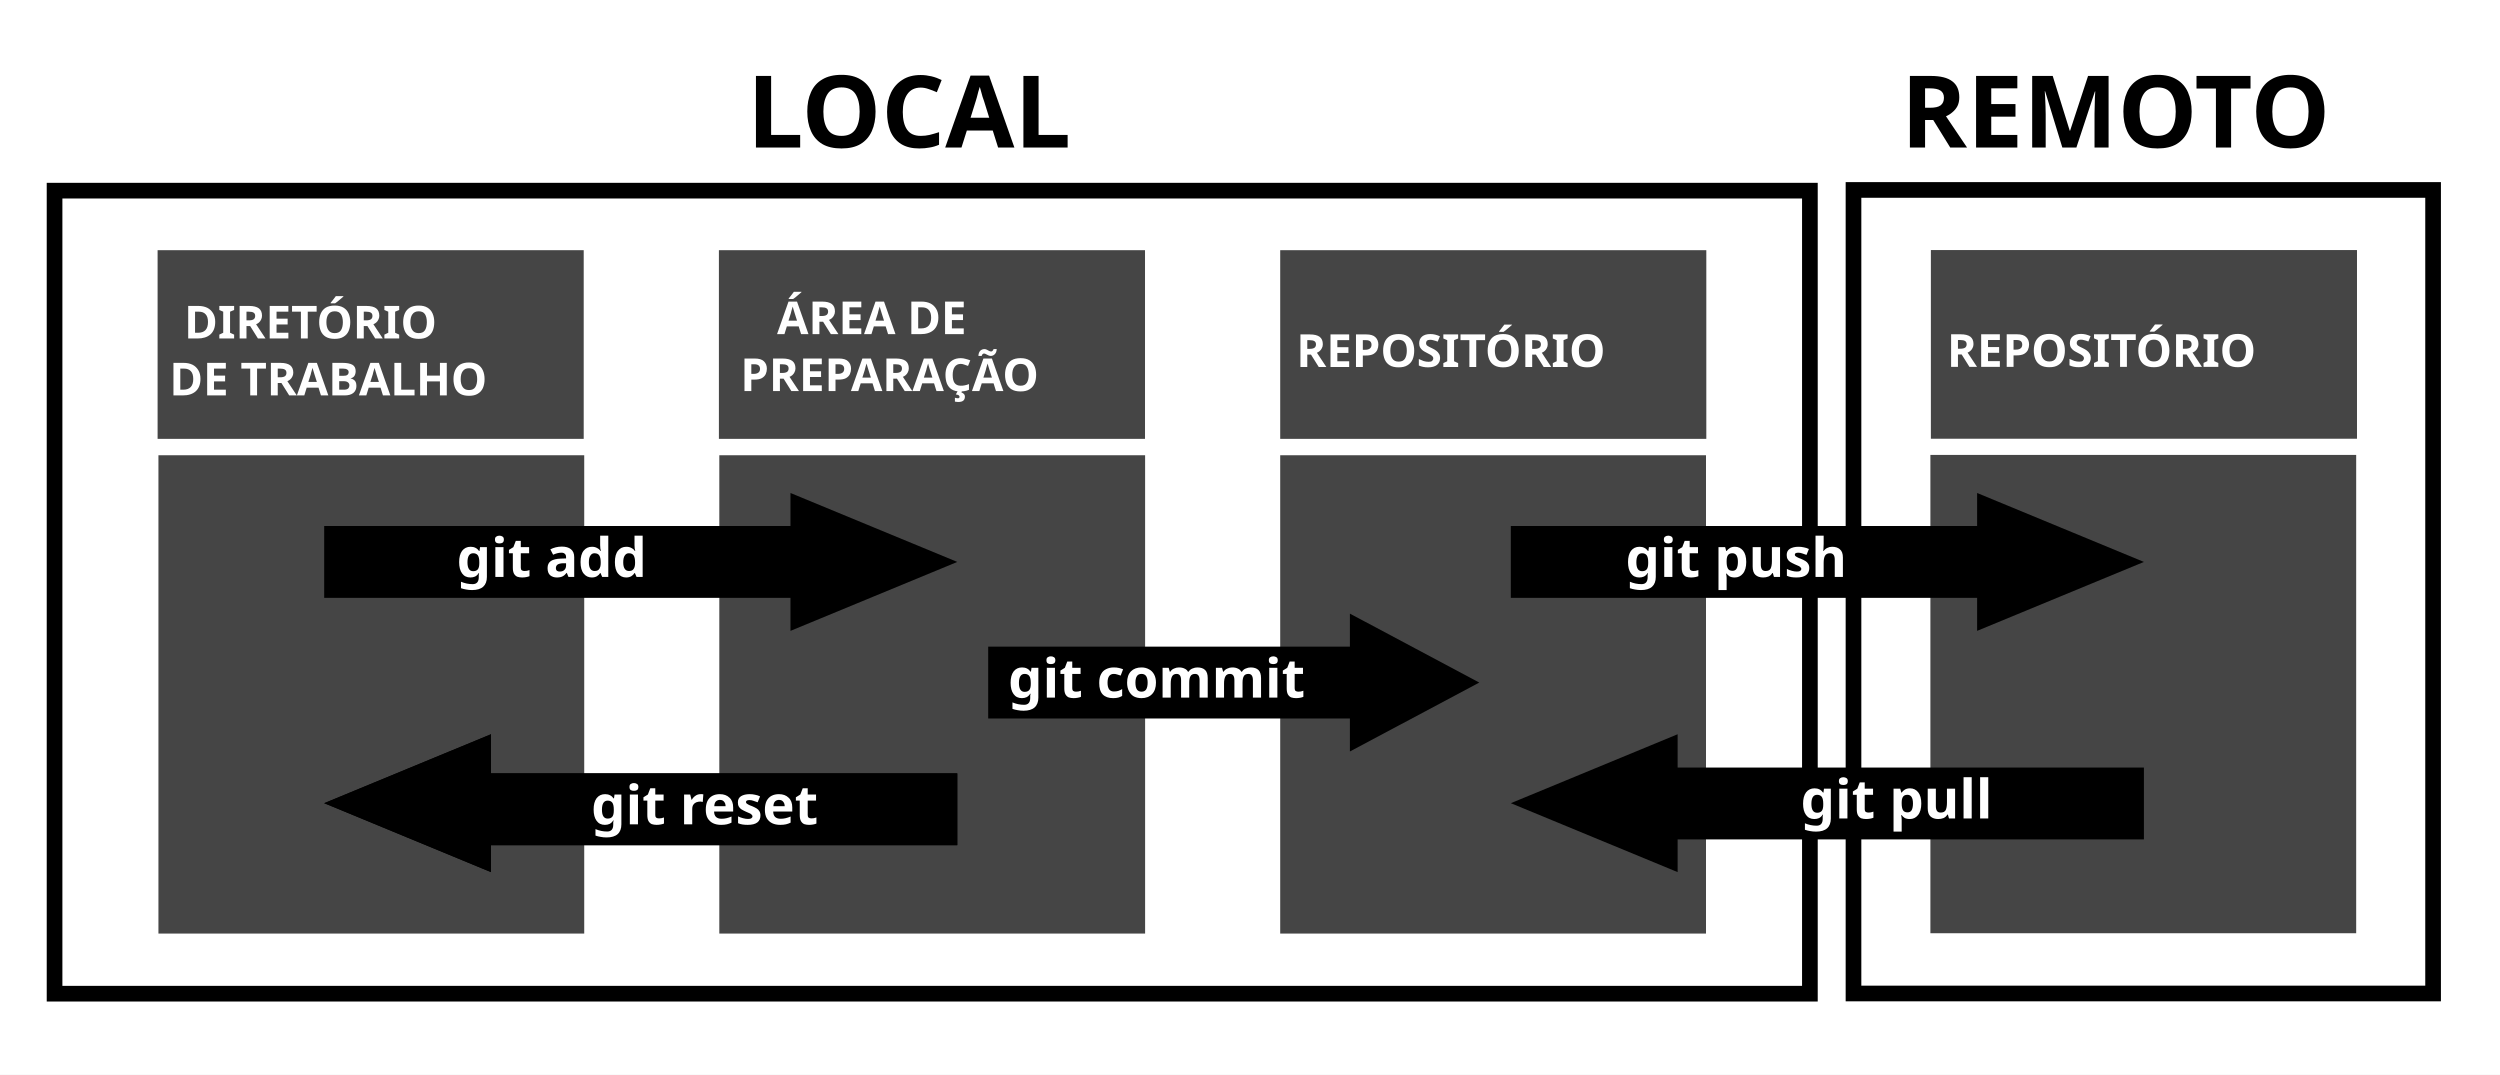
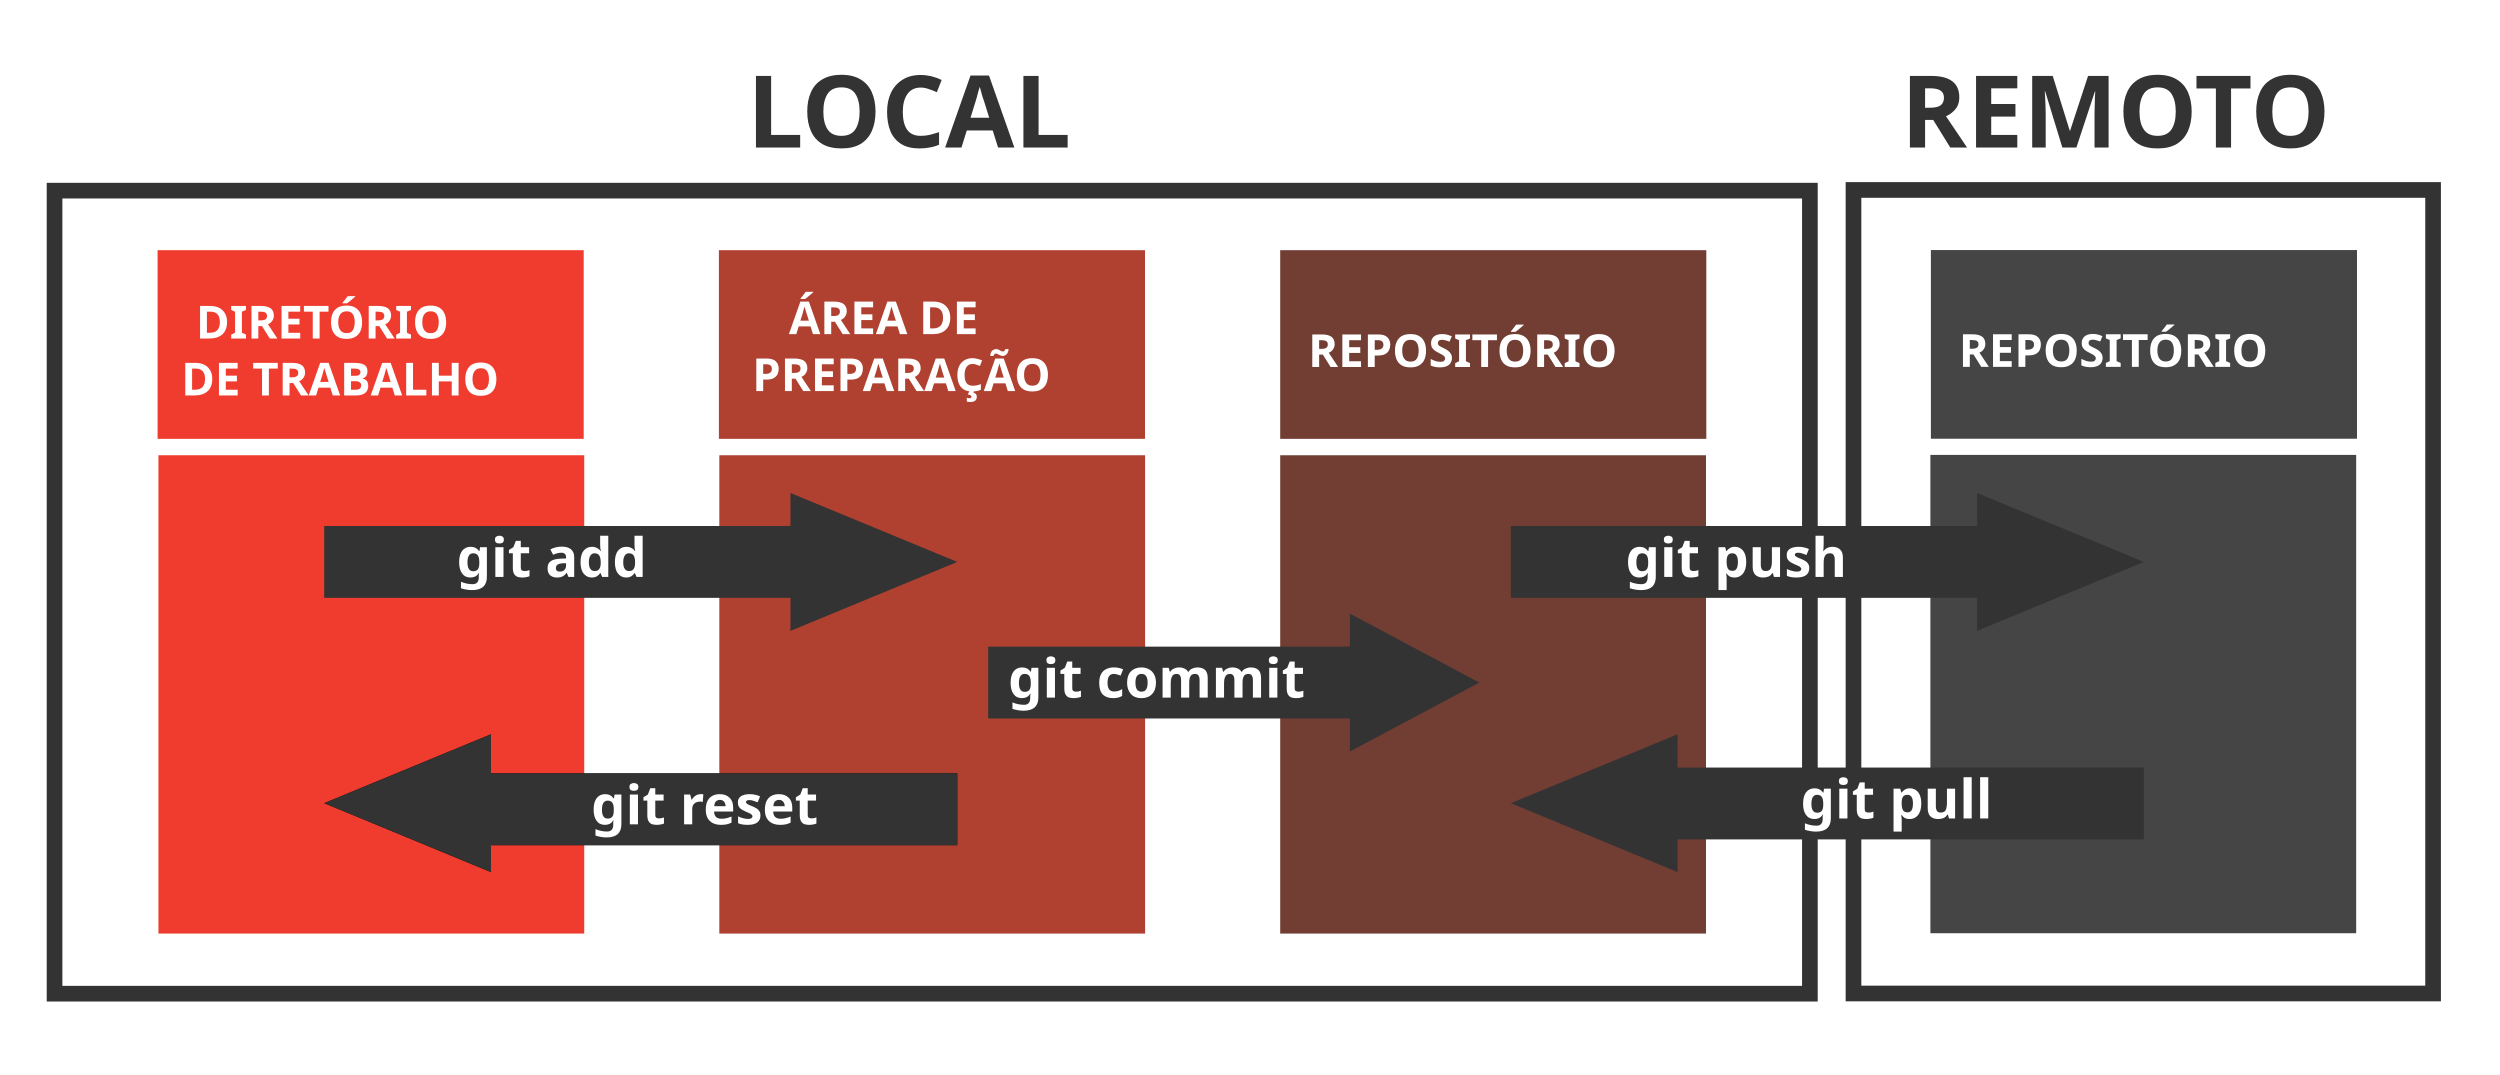
<svg xmlns="http://www.w3.org/2000/svg" width="211.155mm" height="90.766mm" viewBox="0 0 211.155 90.766" version="1.1" id="svg3581">
  <defs id="defs3578" />
  <g id="layer1" transform="translate(1.606991,-101.1568)">
    <rect style="fill:#ffffff;fill-opacity:1;stroke:none;stroke-width:0.388" id="rect3664" width="211.155" height="90.766" x="-1.607" y="101.157" />
  </g>
  <g id="layer2" transform="translate(4.463364,17.47766)">
-     <g id="g25934" transform="translate(0,-1.518994)">
-       <rect style="fill:#ffffff;fill-opacity:1;stroke:#000000;stroke-width:1.323;stroke-miterlimit:4;stroke-dasharray:none;stroke-opacity:1" id="rect3870" width="148.259" height="67.826" x="3.001" y="118.779" transform="translate(-2.856373,-118.6344)" />
-       <rect style="fill:#ffffff;fill-opacity:1;stroke:#000000;stroke-width:1.323;stroke-miterlimit:4;stroke-dasharray:none;stroke-opacity:1" id="rect3870-7" width="48.954" height="67.869" x="154.943" y="118.719" transform="translate(-2.856373,-118.6344)" />
-       <text xml:space="preserve" style="font-style:normal;font-variant:normal;font-weight:bold;font-stretch:normal;font-size:8.467px;line-height:125%;font-family:sans-serif;-inkscape-font-specification:'sans-serif, Bold';font-variant-ligatures:normal;font-variant-caps:normal;font-variant-numeric:normal;font-variant-east-asian:normal;letter-spacing:0px;word-spacing:0px;fill:#000000;fill-opacity:1;stroke:none;stroke-width:0.265px;stroke-linecap:butt;stroke-linejoin:miter;stroke-opacity:1" x="158.941" y="115.135" id="text5474" transform="translate(-2.856373,-118.6344)">
-         <tspan id="tspan5472" style="font-style:normal;font-variant:normal;font-weight:bold;font-stretch:normal;font-size:8.467px;font-family:sans-serif;-inkscape-font-specification:'sans-serif, Bold';font-variant-ligatures:normal;font-variant-caps:normal;font-variant-numeric:normal;font-variant-east-asian:normal;stroke-width:0.265px" x="158.941" y="115.135">REMOTO</tspan>
-       </text>
-       <text xml:space="preserve" style="font-style:normal;font-variant:normal;font-weight:bold;font-stretch:normal;font-size:8.467px;line-height:125%;font-family:sans-serif;-inkscape-font-specification:'sans-serif, Bold';font-variant-ligatures:normal;font-variant-caps:normal;font-variant-numeric:normal;font-variant-east-asian:normal;letter-spacing:0px;word-spacing:0px;fill:#000000;fill-opacity:1;stroke:none;stroke-width:0.265px;stroke-linecap:butt;stroke-linejoin:miter;stroke-opacity:1" x="61.478" y="115.135" id="text5474-3" transform="translate(-2.856373,-118.6344)">
-         <tspan id="tspan5472-4" style="font-style:normal;font-variant:normal;font-weight:bold;font-stretch:normal;font-size:8.467px;font-family:sans-serif;-inkscape-font-specification:'sans-serif, Bold';font-variant-ligatures:normal;font-variant-caps:normal;font-variant-numeric:normal;font-variant-east-asian:normal;stroke-width:0.265px" x="61.478" y="115.135">LOCAL</tspan>
-       </text>
-       <rect style="fill:#454545;fill-opacity:1;stroke:none;stroke-width:0.529;stroke-miterlimit:4;stroke-dasharray:none;stroke-opacity:1" id="rect6041" width="35.963" height="40.4" x="161.438" y="141.099" transform="translate(-2.856373,-118.6344)" />
-       <rect style="fill:#454545;fill-opacity:1;stroke:none;stroke-width:0.529;stroke-miterlimit:4;stroke-dasharray:none;stroke-opacity:1" id="rect6041-8" width="35.963" height="40.4" x="106.522" y="141.127" transform="translate(-2.856373,-118.6344)" />
-       <rect style="fill:#454545;fill-opacity:1;stroke:none;stroke-width:0.529;stroke-miterlimit:4;stroke-dasharray:none;stroke-opacity:1" id="rect6041-8-9" width="35.963" height="40.4" x="59.148" y="141.127" transform="translate(-2.856373,-118.6344)" />
-       <rect style="fill:#454545;fill-opacity:1;stroke:none;stroke-width:0.529;stroke-miterlimit:4;stroke-dasharray:none;stroke-opacity:1" id="rect6041-8-96" width="35.963" height="40.4" x="11.775" y="141.127" transform="translate(-2.856373,-118.6344)" />
-       <rect style="fill:#454545;fill-opacity:1;stroke:none;stroke-width:0.529;stroke-miterlimit:4;stroke-dasharray:none;stroke-opacity:1" id="rect6041-3" width="35.99" height="15.936" x="161.479" y="123.796" transform="translate(-2.856373,-118.6344)" />
-       <rect style="fill:#454545;fill-opacity:1;stroke:none;stroke-width:0.529;stroke-miterlimit:4;stroke-dasharray:none;stroke-opacity:1" id="rect6041-8-8" width="35.99" height="15.936" x="106.522" y="123.807" transform="translate(-2.856373,-118.6344)" />
-       <rect style="fill:#454545;fill-opacity:1;stroke:none;stroke-width:0.529;stroke-miterlimit:4;stroke-dasharray:none;stroke-opacity:1" id="rect6041-8-9-1" width="35.99" height="15.936" x="59.113" y="123.807" transform="translate(-2.856373,-118.6344)" />
-       <rect style="fill:#454545;fill-opacity:1;stroke:none;stroke-width:0.529;stroke-miterlimit:4;stroke-dasharray:none;stroke-opacity:1" id="rect6041-8-96-5" width="35.99" height="15.936" x="11.704" y="123.807" transform="translate(-2.856373,-118.6344)" />
-       <text xml:space="preserve" style="font-style:normal;font-variant:normal;font-weight:bold;font-stretch:normal;font-size:3.847px;line-height:125%;font-family:sans-serif;-inkscape-font-specification:'sans-serif, Bold';font-variant-ligatures:normal;font-variant-caps:normal;font-variant-numeric:normal;font-variant-east-asian:normal;text-align:center;letter-spacing:0px;word-spacing:0px;text-anchor:middle;fill:#ffffff;fill-opacity:1;stroke:none;stroke-width:0.144px;stroke-linecap:butt;stroke-linejoin:miter;stroke-opacity:1" x="29.617" y="131.266" id="text9593" transform="translate(-2.856373,-118.6344)">
-         <tspan id="tspan9591" style="font-style:normal;font-variant:normal;font-weight:bold;font-stretch:normal;font-size:3.847px;font-family:sans-serif;-inkscape-font-specification:'sans-serif, Bold';font-variant-ligatures:normal;font-variant-caps:normal;font-variant-numeric:normal;font-variant-east-asian:normal;text-align:center;text-anchor:middle;fill:#ffffff;fill-opacity:1;stroke-width:0.144px" x="29.617" y="131.266">DIRETÓRIO </tspan>
-         <tspan style="font-style:normal;font-variant:normal;font-weight:bold;font-stretch:normal;font-size:3.847px;font-family:sans-serif;-inkscape-font-specification:'sans-serif, Bold';font-variant-ligatures:normal;font-variant-caps:normal;font-variant-numeric:normal;font-variant-east-asian:normal;text-align:center;text-anchor:middle;fill:#ffffff;fill-opacity:1;stroke-width:0.144px" x="29.617" y="136.075" id="tspan10691">DE TRABALHO</tspan>
-       </text>
-       <text xml:space="preserve" style="font-style:normal;font-variant:normal;font-weight:bold;font-stretch:normal;font-size:3.847px;line-height:125%;font-family:sans-serif;-inkscape-font-specification:'sans-serif, Bold';font-variant-ligatures:normal;font-variant-caps:normal;font-variant-numeric:normal;font-variant-east-asian:normal;text-align:center;letter-spacing:0px;word-spacing:0px;text-anchor:middle;fill:#ffffff;fill-opacity:1;stroke:none;stroke-width:0.144px;stroke-linecap:butt;stroke-linejoin:miter;stroke-opacity:1" x="77.026" y="130.898" id="text9593-0" transform="translate(-2.856373,-118.6344)">
-         <tspan style="font-style:normal;font-variant:normal;font-weight:bold;font-stretch:normal;font-size:3.847px;font-family:sans-serif;-inkscape-font-specification:'sans-serif, Bold';font-variant-ligatures:normal;font-variant-caps:normal;font-variant-numeric:normal;font-variant-east-asian:normal;text-align:center;text-anchor:middle;fill:#ffffff;fill-opacity:1;stroke-width:0.144px" x="77.026" y="130.898" id="tspan10691-2">ÁREA DE </tspan>
-         <tspan style="font-style:normal;font-variant:normal;font-weight:bold;font-stretch:normal;font-size:3.847px;font-family:sans-serif;-inkscape-font-specification:'sans-serif, Bold';font-variant-ligatures:normal;font-variant-caps:normal;font-variant-numeric:normal;font-variant-east-asian:normal;text-align:center;text-anchor:middle;fill:#ffffff;fill-opacity:1;stroke-width:0.144px" x="77.026" y="135.707" id="tspan18289">PREPARAÇÃO</tspan>
-       </text>
-       <text xml:space="preserve" style="font-style:normal;font-variant:normal;font-weight:bold;font-stretch:normal;font-size:3.847px;line-height:125%;font-family:sans-serif;-inkscape-font-specification:'sans-serif, Bold';font-variant-ligatures:normal;font-variant-caps:normal;font-variant-numeric:normal;font-variant-east-asian:normal;text-align:center;letter-spacing:0px;word-spacing:0px;text-anchor:middle;fill:#ffffff;fill-opacity:1;stroke:none;stroke-width:0.144px;stroke-linecap:butt;stroke-linejoin:miter;stroke-opacity:1" x="124.435" y="133.67" id="text9593-02" transform="translate(-2.856373,-118.6344)">
-         <tspan style="font-style:normal;font-variant:normal;font-weight:bold;font-stretch:normal;font-size:3.847px;font-family:sans-serif;-inkscape-font-specification:'sans-serif, Bold';font-variant-ligatures:normal;font-variant-caps:normal;font-variant-numeric:normal;font-variant-east-asian:normal;text-align:center;text-anchor:middle;fill:#ffffff;fill-opacity:1;stroke-width:0.144px" x="124.435" y="133.67" id="tspan10691-6">REPOSITÓRIO</tspan>
-       </text>
-       <text xml:space="preserve" style="font-style:normal;font-variant:normal;font-weight:bold;font-stretch:normal;font-size:3.847px;line-height:125%;font-family:sans-serif;-inkscape-font-specification:'sans-serif, Bold';font-variant-ligatures:normal;font-variant-caps:normal;font-variant-numeric:normal;font-variant-east-asian:normal;text-align:center;letter-spacing:0px;word-spacing:0px;text-anchor:middle;fill:#ffffff;fill-opacity:1;stroke:none;stroke-width:0.144px;stroke-linecap:butt;stroke-linejoin:miter;stroke-opacity:1" x="179.393" y="133.659" id="text9593-03" transform="translate(-2.856373,-118.6344)">
-         <tspan style="font-style:normal;font-variant:normal;font-weight:bold;font-stretch:normal;font-size:3.847px;font-family:sans-serif;-inkscape-font-specification:'sans-serif, Bold';font-variant-ligatures:normal;font-variant-caps:normal;font-variant-numeric:normal;font-variant-east-asian:normal;text-align:center;text-anchor:middle;fill:#ffffff;fill-opacity:1;stroke-width:0.144px" x="179.393" y="133.659" id="tspan10691-1">REPOSITÓRIO</tspan>
-       </text>
-       <g id="g21229">
-         <rect style="fill:#000000;fill-opacity:1;stroke:none;stroke-width:0.356;stroke-miterlimit:4;stroke-dasharray:none;stroke-opacity:1" id="rect18742-3" width="31.124" height="6.068" x="79.001" y="38.658" />
-         <path style="fill:#000000;fill-opacity:1;stroke:none;stroke-width:2;stroke-miterlimit:4;stroke-dasharray:none;stroke-opacity:1" id="path18978-7" transform="matrix(0.2369258,0,0,0.2186296,39.98795,82.34474)" d="m 339.738,-185.946 -23.064,13.316 -23.064,13.316 0,-26.632 0,-26.632 23.064,13.316 z" />
-         <text xml:space="preserve" style="font-style:normal;font-variant:normal;font-weight:bold;font-stretch:normal;font-size:4.586px;line-height:125%;font-family:sans-serif;-inkscape-font-specification:'sans-serif, Bold';font-variant-ligatures:normal;font-variant-caps:normal;font-variant-numeric:normal;font-variant-east-asian:normal;letter-spacing:0px;word-spacing:0px;fill:#ffffff;fill-opacity:1;stroke:none;stroke-width:0.157px;stroke-linecap:butt;stroke-linejoin:miter;stroke-opacity:1" x="80.693" y="42.96" id="text20526">
-           <tspan id="tspan20524" style="font-style:normal;font-variant:normal;font-weight:bold;font-stretch:normal;font-size:4.586px;font-family:sans-serif;-inkscape-font-specification:'sans-serif, Bold';font-variant-ligatures:normal;font-variant-caps:normal;font-variant-numeric:normal;font-variant-east-asian:normal;fill:#ffffff;fill-opacity:1;stroke-width:0.157px" x="80.693" y="42.96">git commit</tspan>
-         </text>
-       </g>
-       <g id="g22388">
-         <rect style="fill:#000000;fill-opacity:1;stroke:none;stroke-width:0.404;stroke-miterlimit:4;stroke-dasharray:none;stroke-opacity:1" id="rect18742-50-3" width="40.123" height="6.068" x="22.918" y="28.469" />
-         <path style="fill:#000000;fill-opacity:1;stroke:none;stroke-width:2;stroke-miterlimit:4;stroke-dasharray:none;stroke-opacity:1" id="path18978-5-4" transform="matrix(0.3054323,0,0,0.2186296,-27.37584,72.15628)" d="m 339.738,-185.946 -23.064,13.316 -23.064,13.316 0,-26.632 0,-26.632 23.064,13.316 z" />
-         <text xml:space="preserve" style="font-style:normal;font-variant:normal;font-weight:bold;font-stretch:normal;font-size:4.586px;line-height:125%;font-family:sans-serif;-inkscape-font-specification:'sans-serif, Bold';font-variant-ligatures:normal;font-variant-caps:normal;font-variant-numeric:normal;font-variant-east-asian:normal;letter-spacing:0px;word-spacing:0px;fill:#ffffff;fill-opacity:1;stroke:none;stroke-width:0.157px;stroke-linecap:butt;stroke-linejoin:miter;stroke-opacity:1" x="34.115" y="32.771" id="text20526-8">
-           <tspan id="tspan20524-3" style="font-style:normal;font-variant:normal;font-weight:bold;font-stretch:normal;font-size:4.586px;font-family:sans-serif;-inkscape-font-specification:'sans-serif, Bold';font-variant-ligatures:normal;font-variant-caps:normal;font-variant-numeric:normal;font-variant-east-asian:normal;fill:#ffffff;fill-opacity:1;stroke-width:0.157px" x="34.115" y="32.771">git add</tspan>
-         </text>
-       </g>
-       <g id="g23372">
-         <rect style="fill:#000000;fill-opacity:1;stroke:none;stroke-width:0.404;stroke-miterlimit:4;stroke-dasharray:none;stroke-opacity:1" id="rect18742-5-3-3" width="40.123" height="6.068" x="-76.391" y="49.36" transform="scale(-1,1)" />
-         <path style="fill:#000000;fill-opacity:1;stroke:none;stroke-width:2;stroke-miterlimit:4;stroke-dasharray:none;stroke-opacity:1" id="path18978-1-6-9" transform="matrix(-0.3054323,0,0,0.2186296,126.6849,92.53319)" d="m 339.738,-185.946 -23.064,13.316 -23.064,13.316 0,-26.632 0,-26.632 23.064,13.316 z" />
-         <text xml:space="preserve" style="font-style:normal;font-variant:normal;font-weight:bold;font-stretch:normal;font-size:4.586px;line-height:125%;font-family:sans-serif;-inkscape-font-specification:'sans-serif, Bold';font-variant-ligatures:normal;font-variant-caps:normal;font-variant-numeric:normal;font-variant-east-asian:normal;letter-spacing:0px;word-spacing:0px;fill:#ffffff;fill-opacity:1;stroke:none;stroke-width:0.157px;stroke-linecap:butt;stroke-linejoin:miter;stroke-opacity:1" x="45.473" y="53.663" id="text20526-8-0">
-           <tspan id="tspan20524-3-4" style="font-style:normal;font-variant:normal;font-weight:bold;font-stretch:normal;font-size:4.586px;font-family:sans-serif;-inkscape-font-specification:'sans-serif, Bold';font-variant-ligatures:normal;font-variant-caps:normal;font-variant-numeric:normal;font-variant-east-asian:normal;fill:#ffffff;fill-opacity:1;stroke-width:0.157px" x="45.473" y="53.663">git reset</tspan>
-         </text>
-       </g>
-       <g id="g24494">
-         <rect style="fill:#000000;fill-opacity:1;stroke:none;stroke-width:0.404;stroke-miterlimit:4;stroke-dasharray:none;stroke-opacity:1" id="rect18742-5-3" width="40.123" height="6.068" x="-176.616" y="48.871" transform="scale(-1,1)" />
-         <path style="fill:#000000;fill-opacity:1;stroke:none;stroke-width:2;stroke-miterlimit:4;stroke-dasharray:none;stroke-opacity:1" id="path18978-1-6" transform="matrix(-0.3054323,0,0,0.2186296,226.9099,92.53319)" d="m 339.738,-185.946 -23.064,13.316 -23.064,13.316 0,-26.632 0,-26.632 23.064,13.316 z" />
-         <text xml:space="preserve" style="font-style:normal;font-variant:normal;font-weight:bold;font-stretch:normal;font-size:4.586px;line-height:125%;font-family:sans-serif;-inkscape-font-specification:'sans-serif, Bold';font-variant-ligatures:normal;font-variant-caps:normal;font-variant-numeric:normal;font-variant-east-asian:normal;letter-spacing:0px;word-spacing:0px;fill:#ffffff;fill-opacity:1;stroke:none;stroke-width:0.157px;stroke-linecap:butt;stroke-linejoin:miter;stroke-opacity:1" x="147.624" y="53.173" id="text20526-8-9">
-           <tspan id="tspan20524-3-0" style="font-style:normal;font-variant:normal;font-weight:bold;font-stretch:normal;font-size:4.586px;font-family:sans-serif;-inkscape-font-specification:'sans-serif, Bold';font-variant-ligatures:normal;font-variant-caps:normal;font-variant-numeric:normal;font-variant-east-asian:normal;fill:#ffffff;fill-opacity:1;stroke-width:0.157px" x="147.624" y="53.173">git pull</tspan>
-         </text>
-       </g>
-       <g id="g24488">
-         <rect style="fill:#000000;fill-opacity:1;stroke:none;stroke-width:0.404;stroke-miterlimit:4;stroke-dasharray:none;stroke-opacity:1" id="rect18742-50" width="40.123" height="6.068" x="123.143" y="28.469" />
-         <path style="fill:#000000;fill-opacity:1;stroke:none;stroke-width:2;stroke-miterlimit:4;stroke-dasharray:none;stroke-opacity:1" id="path18978-5" transform="matrix(0.3054323,0,0,0.2186296,72.84917,72.15628)" d="m 339.738,-185.946 -23.064,13.316 -23.064,13.316 0,-26.632 0,-26.632 23.064,13.316 z" />
-         <text xml:space="preserve" style="font-style:normal;font-variant:normal;font-weight:bold;font-stretch:normal;font-size:4.586px;line-height:125%;font-family:sans-serif;-inkscape-font-specification:'sans-serif, Bold';font-variant-ligatures:normal;font-variant-caps:normal;font-variant-numeric:normal;font-variant-east-asian:normal;letter-spacing:0px;word-spacing:0px;fill:#ffffff;fill-opacity:1;stroke:none;stroke-width:0.157px;stroke-linecap:butt;stroke-linejoin:miter;stroke-opacity:1" x="132.838" y="32.771" id="text20526-8-8">
-           <tspan id="tspan20524-3-7" style="font-style:normal;font-variant:normal;font-weight:bold;font-stretch:normal;font-size:4.586px;font-family:sans-serif;-inkscape-font-specification:'sans-serif, Bold';font-variant-ligatures:normal;font-variant-caps:normal;font-variant-numeric:normal;font-variant-east-asian:normal;fill:#ffffff;fill-opacity:1;stroke-width:0.157px" x="132.838" y="32.771">git push</tspan>
-         </text>
-       </g>
-       <g id="g24504">
-         <rect style="fill:#000000;fill-opacity:1;stroke:none;stroke-width:0.404;stroke-miterlimit:4;stroke-dasharray:none;stroke-opacity:1" id="rect24496" width="40.123" height="6.068" x="-76.391" y="49.36" transform="scale(-1,1)" />
-         <path style="fill:#000000;fill-opacity:1;stroke:none;stroke-width:2;stroke-miterlimit:4;stroke-dasharray:none;stroke-opacity:1" id="path24498" transform="matrix(-0.3054323,0,0,0.2186296,126.6849,92.53319)" d="m 339.738,-185.946 -23.064,13.316 -23.064,13.316 0,-26.632 0,-26.632 23.064,13.316 z" />
-         <text xml:space="preserve" style="font-style:normal;font-variant:normal;font-weight:bold;font-stretch:normal;font-size:4.586px;line-height:125%;font-family:sans-serif;-inkscape-font-specification:'sans-serif, Bold';font-variant-ligatures:normal;font-variant-caps:normal;font-variant-numeric:normal;font-variant-east-asian:normal;letter-spacing:0px;word-spacing:0px;fill:#ffffff;fill-opacity:1;stroke:none;stroke-width:0.157px;stroke-linecap:butt;stroke-linejoin:miter;stroke-opacity:1" x="45.473" y="53.663" id="text24502">
-           <tspan id="tspan24500" style="font-style:normal;font-variant:normal;font-weight:bold;font-stretch:normal;font-size:4.586px;font-family:sans-serif;-inkscape-font-specification:'sans-serif, Bold';font-variant-ligatures:normal;font-variant-caps:normal;font-variant-numeric:normal;font-variant-east-asian:normal;fill:#ffffff;fill-opacity:1;stroke-width:0.157px" x="45.473" y="53.663">git reset</tspan>
-         </text>
-       </g>
-     </g>
+     <rect style="fill:#ffffff;fill-opacity:1;stroke:#333333;stroke-width:1.323;stroke-miterlimit:4;stroke-dasharray:none;stroke-opacity:1" id="rect3870" width="148.259" height="67.826" x="0.144" y="-1.375" />
+     <rect style="fill:#ffffff;fill-opacity:1;stroke:#333333;stroke-width:1.323;stroke-miterlimit:4;stroke-dasharray:none;stroke-opacity:1" id="rect3870-7" width="48.954" height="67.869" x="152.086" y="-1.434" />
+     <text xml:space="preserve" style="font-style:normal;font-variant:normal;font-weight:bold;font-stretch:normal;font-size:8.467px;line-height:125%;font-family:sans-serif;-inkscape-font-specification:'sans-serif, Bold';font-variant-ligatures:normal;font-variant-caps:normal;font-variant-numeric:normal;font-variant-east-asian:normal;letter-spacing:0px;word-spacing:0px;fill:#333333;fill-opacity:1;stroke:none;stroke-width:0.265px;stroke-linecap:butt;stroke-linejoin:miter;stroke-opacity:1" x="156.085" y="-5.018" id="text5474">
+       <tspan id="tspan5472" style="font-style:normal;font-variant:normal;font-weight:bold;font-stretch:normal;font-size:8.467px;font-family:sans-serif;-inkscape-font-specification:'sans-serif, Bold';font-variant-ligatures:normal;font-variant-caps:normal;font-variant-numeric:normal;font-variant-east-asian:normal;stroke-width:0.265px;fill:#333333;fill-opacity:1" x="156.085" y="-5.018">REMOTO</tspan>
+     </text>
+     <text xml:space="preserve" style="font-style:normal;font-variant:normal;font-weight:bold;font-stretch:normal;font-size:8.467px;line-height:125%;font-family:sans-serif;-inkscape-font-specification:'sans-serif, Bold';font-variant-ligatures:normal;font-variant-caps:normal;font-variant-numeric:normal;font-variant-east-asian:normal;letter-spacing:0px;word-spacing:0px;fill:#333333;fill-opacity:1;stroke:none;stroke-width:0.265px;stroke-linecap:butt;stroke-linejoin:miter;stroke-opacity:1" x="58.622" y="-5.018" id="text5474-3">
+       <tspan id="tspan5472-4" style="font-style:normal;font-variant:normal;font-weight:bold;font-stretch:normal;font-size:8.467px;font-family:sans-serif;-inkscape-font-specification:'sans-serif, Bold';font-variant-ligatures:normal;font-variant-caps:normal;font-variant-numeric:normal;font-variant-east-asian:normal;stroke-width:0.265px;fill:#333333;fill-opacity:1" x="58.622" y="-5.018">LOCAL</tspan>
+     </text>
+     <rect style="fill:#454545;fill-opacity:1;stroke:none;stroke-width:0.529;stroke-miterlimit:4;stroke-dasharray:none;stroke-opacity:1" id="rect6041" width="35.963" height="40.4" x="158.581" y="20.945" />
+     <rect style="fill:#723d33;fill-opacity:1;stroke:none;stroke-width:0.529;stroke-miterlimit:4;stroke-dasharray:none;stroke-opacity:1" id="rect6041-8" width="35.963" height="40.4" x="103.665" y="20.974" />
+     <rect style="fill:#b04131;fill-opacity:1;stroke:none;stroke-width:0.529;stroke-miterlimit:4;stroke-dasharray:none;stroke-opacity:1" id="rect6041-8-9" width="35.963" height="40.4" x="56.292" y="20.974" />
+     <rect style="fill:#f03c2e;fill-opacity:1;stroke:none;stroke-width:0.529;stroke-miterlimit:4;stroke-dasharray:none;stroke-opacity:1" id="rect6041-8-96" width="35.963" height="40.4" x="8.919" y="20.974" />
+     <rect style="fill:#454545;fill-opacity:1;stroke:none;stroke-width:0.529;stroke-miterlimit:4;stroke-dasharray:none;stroke-opacity:1" id="rect6041-3" width="35.99" height="15.936" x="158.623" y="3.642" />
+     <rect style="fill:#723d33;fill-opacity:1;stroke:none;stroke-width:0.529;stroke-miterlimit:4;stroke-dasharray:none;stroke-opacity:1" id="rect6041-8-8" width="35.99" height="15.936" x="103.665" y="3.653" />
+     <rect style="fill:#b04131;fill-opacity:1;stroke:none;stroke-width:0.529;stroke-miterlimit:4;stroke-dasharray:none;stroke-opacity:1" id="rect6041-8-9-1" width="35.99" height="15.936" x="56.256" y="3.653" />
+     <rect style="fill:#f03c2e;fill-opacity:1;stroke:none;stroke-width:0.529;stroke-miterlimit:4;stroke-dasharray:none;stroke-opacity:1" id="rect6041-8-96-5" width="35.99" height="15.936" x="8.847" y="3.653" />
+     <text xml:space="preserve" style="font-style:normal;font-variant:normal;font-weight:bold;font-stretch:normal;font-size:3.847px;line-height:125%;font-family:sans-serif;-inkscape-font-specification:'sans-serif, Bold';font-variant-ligatures:normal;font-variant-caps:normal;font-variant-numeric:normal;font-variant-east-asian:normal;text-align:center;letter-spacing:0px;word-spacing:0px;text-anchor:middle;fill:#ffffff;fill-opacity:1;stroke:none;stroke-width:0.144px;stroke-linecap:butt;stroke-linejoin:miter;stroke-opacity:1" x="26.761" y="11.112" id="text9593">
+       <tspan id="tspan9591" style="font-style:normal;font-variant:normal;font-weight:bold;font-stretch:normal;font-size:3.847px;font-family:sans-serif;-inkscape-font-specification:'sans-serif, Bold';font-variant-ligatures:normal;font-variant-caps:normal;font-variant-numeric:normal;font-variant-east-asian:normal;text-align:center;text-anchor:middle;fill:#ffffff;fill-opacity:1;stroke-width:0.144px" x="26.761" y="11.112">DIRETÓRIO </tspan>
+       <tspan style="font-style:normal;font-variant:normal;font-weight:bold;font-stretch:normal;font-size:3.847px;font-family:sans-serif;-inkscape-font-specification:'sans-serif, Bold';font-variant-ligatures:normal;font-variant-caps:normal;font-variant-numeric:normal;font-variant-east-asian:normal;text-align:center;text-anchor:middle;fill:#ffffff;fill-opacity:1;stroke-width:0.144px" x="26.761" y="15.921" id="tspan10691">DE TRABALHO</tspan>
+     </text>
+     <text xml:space="preserve" style="font-style:normal;font-variant:normal;font-weight:bold;font-stretch:normal;font-size:3.847px;line-height:125%;font-family:sans-serif;-inkscape-font-specification:'sans-serif, Bold';font-variant-ligatures:normal;font-variant-caps:normal;font-variant-numeric:normal;font-variant-east-asian:normal;text-align:center;letter-spacing:0px;word-spacing:0px;text-anchor:middle;fill:#ffffff;fill-opacity:1;stroke:none;stroke-width:0.144px;stroke-linecap:butt;stroke-linejoin:miter;stroke-opacity:1" x="74.17" y="10.744" id="text9593-0">
+       <tspan style="font-style:normal;font-variant:normal;font-weight:bold;font-stretch:normal;font-size:3.847px;font-family:sans-serif;-inkscape-font-specification:'sans-serif, Bold';font-variant-ligatures:normal;font-variant-caps:normal;font-variant-numeric:normal;font-variant-east-asian:normal;text-align:center;text-anchor:middle;fill:#ffffff;fill-opacity:1;stroke-width:0.144px" x="74.17" y="10.744" id="tspan10691-2">ÁREA DE </tspan>
+       <tspan style="font-style:normal;font-variant:normal;font-weight:bold;font-stretch:normal;font-size:3.847px;font-family:sans-serif;-inkscape-font-specification:'sans-serif, Bold';font-variant-ligatures:normal;font-variant-caps:normal;font-variant-numeric:normal;font-variant-east-asian:normal;text-align:center;text-anchor:middle;fill:#ffffff;fill-opacity:1;stroke-width:0.144px" x="74.17" y="15.553" id="tspan18289">PREPARAÇÃO</tspan>
+     </text>
+     <text xml:space="preserve" style="font-style:normal;font-variant:normal;font-weight:bold;font-stretch:normal;font-size:3.847px;line-height:125%;font-family:sans-serif;-inkscape-font-specification:'sans-serif, Bold';font-variant-ligatures:normal;font-variant-caps:normal;font-variant-numeric:normal;font-variant-east-asian:normal;text-align:center;letter-spacing:0px;word-spacing:0px;text-anchor:middle;fill:#ffffff;fill-opacity:1;stroke:none;stroke-width:0.144px;stroke-linecap:butt;stroke-linejoin:miter;stroke-opacity:1" x="121.579" y="13.517" id="text9593-02">
+       <tspan style="font-style:normal;font-variant:normal;font-weight:bold;font-stretch:normal;font-size:3.847px;font-family:sans-serif;-inkscape-font-specification:'sans-serif, Bold';font-variant-ligatures:normal;font-variant-caps:normal;font-variant-numeric:normal;font-variant-east-asian:normal;text-align:center;text-anchor:middle;fill:#ffffff;fill-opacity:1;stroke-width:0.144px" x="121.579" y="13.517" id="tspan10691-6">REPOSITÓRIO</tspan>
+     </text>
+     <text xml:space="preserve" style="font-style:normal;font-variant:normal;font-weight:bold;font-stretch:normal;font-size:3.847px;line-height:125%;font-family:sans-serif;-inkscape-font-specification:'sans-serif, Bold';font-variant-ligatures:normal;font-variant-caps:normal;font-variant-numeric:normal;font-variant-east-asian:normal;text-align:center;letter-spacing:0px;word-spacing:0px;text-anchor:middle;fill:#ffffff;fill-opacity:1;stroke:none;stroke-width:0.144px;stroke-linecap:butt;stroke-linejoin:miter;stroke-opacity:1" x="176.536" y="13.506" id="text9593-03">
+       <tspan style="font-style:normal;font-variant:normal;font-weight:bold;font-stretch:normal;font-size:3.847px;font-family:sans-serif;-inkscape-font-specification:'sans-serif, Bold';font-variant-ligatures:normal;font-variant-caps:normal;font-variant-numeric:normal;font-variant-east-asian:normal;text-align:center;text-anchor:middle;fill:#ffffff;fill-opacity:1;stroke-width:0.144px" x="176.536" y="13.506" id="tspan10691-1">REPOSITÓRIO</tspan>
+     </text>
+     <rect style="fill:#333333;fill-opacity:1;stroke:none;stroke-width:0.356;stroke-miterlimit:4;stroke-dasharray:none;stroke-opacity:1" id="rect18742-3" width="31.124" height="6.068" x="79.001" y="37.139" />
+     <path style="fill:#333333;fill-opacity:1;stroke:none;stroke-width:2;stroke-miterlimit:4;stroke-dasharray:none;stroke-opacity:1" id="path18978-7" transform="matrix(0.2369258,0,0,0.2186296,39.98795,80.82574)" d="m 339.738,-185.946 -23.064,13.316 -23.064,13.316 0,-26.632 0,-26.632 23.064,13.316 z" />
+     <text xml:space="preserve" style="font-style:normal;font-variant:normal;font-weight:bold;font-stretch:normal;font-size:4.586px;line-height:125%;font-family:sans-serif;-inkscape-font-specification:'sans-serif, Bold';font-variant-ligatures:normal;font-variant-caps:normal;font-variant-numeric:normal;font-variant-east-asian:normal;letter-spacing:0px;word-spacing:0px;fill:#ffffff;fill-opacity:1;stroke:none;stroke-width:0.157px;stroke-linecap:butt;stroke-linejoin:miter;stroke-opacity:1" x="80.693" y="41.441" id="text20526">
+       <tspan id="tspan20524" style="font-style:normal;font-variant:normal;font-weight:bold;font-stretch:normal;font-size:4.586px;font-family:sans-serif;-inkscape-font-specification:'sans-serif, Bold';font-variant-ligatures:normal;font-variant-caps:normal;font-variant-numeric:normal;font-variant-east-asian:normal;fill:#ffffff;fill-opacity:1;stroke-width:0.157px" x="80.693" y="41.441">git commit</tspan>
+     </text>
+     <rect style="fill:#333333;fill-opacity:1;stroke:none;stroke-width:0.404;stroke-miterlimit:4;stroke-dasharray:none;stroke-opacity:1" id="rect18742-50-3" width="40.123" height="6.068" x="22.918" y="26.95" />
+     <path style="fill:#333333;fill-opacity:1;stroke:none;stroke-width:2;stroke-miterlimit:4;stroke-dasharray:none;stroke-opacity:1" id="path18978-5-4" transform="matrix(0.3054323,0,0,0.2186296,-27.37584,70.63729)" d="m 339.738,-185.946 -23.064,13.316 -23.064,13.316 0,-26.632 0,-26.632 23.064,13.316 z" />
+     <text xml:space="preserve" style="font-style:normal;font-variant:normal;font-weight:bold;font-stretch:normal;font-size:4.586px;line-height:125%;font-family:sans-serif;-inkscape-font-specification:'sans-serif, Bold';font-variant-ligatures:normal;font-variant-caps:normal;font-variant-numeric:normal;font-variant-east-asian:normal;letter-spacing:0px;word-spacing:0px;fill:#ffffff;fill-opacity:1;stroke:none;stroke-width:0.157px;stroke-linecap:butt;stroke-linejoin:miter;stroke-opacity:1" x="34.115" y="31.252" id="text20526-8">
+       <tspan id="tspan20524-3" style="font-style:normal;font-variant:normal;font-weight:bold;font-stretch:normal;font-size:4.586px;font-family:sans-serif;-inkscape-font-specification:'sans-serif, Bold';font-variant-ligatures:normal;font-variant-caps:normal;font-variant-numeric:normal;font-variant-east-asian:normal;fill:#ffffff;fill-opacity:1;stroke-width:0.157px" x="34.115" y="31.252">git add</tspan>
+     </text>
+     <rect style="fill:#000000;fill-opacity:1;stroke:none;stroke-width:0.404;stroke-miterlimit:4;stroke-dasharray:none;stroke-opacity:1" id="rect18742-5-3-3" width="40.123" height="6.068" x="-76.391" y="47.841" transform="scale(-1,1)" />
+     <path style="fill:#000000;fill-opacity:1;stroke:none;stroke-width:2;stroke-miterlimit:4;stroke-dasharray:none;stroke-opacity:1" id="path18978-1-6-9" transform="matrix(-0.3054323,0,0,0.2186296,126.6849,91.0142)" d="m 339.738,-185.946 -23.064,13.316 -23.064,13.316 0,-26.632 0,-26.632 23.064,13.316 z" />
+     <text xml:space="preserve" style="font-style:normal;font-variant:normal;font-weight:bold;font-stretch:normal;font-size:4.586px;line-height:125%;font-family:sans-serif;-inkscape-font-specification:'sans-serif, Bold';font-variant-ligatures:normal;font-variant-caps:normal;font-variant-numeric:normal;font-variant-east-asian:normal;letter-spacing:0px;word-spacing:0px;fill:#ffffff;fill-opacity:1;stroke:none;stroke-width:0.157px;stroke-linecap:butt;stroke-linejoin:miter;stroke-opacity:1" x="45.473" y="52.144" id="text20526-8-0">
+       <tspan id="tspan20524-3-4" style="font-style:normal;font-variant:normal;font-weight:bold;font-stretch:normal;font-size:4.586px;font-family:sans-serif;-inkscape-font-specification:'sans-serif, Bold';font-variant-ligatures:normal;font-variant-caps:normal;font-variant-numeric:normal;font-variant-east-asian:normal;fill:#ffffff;fill-opacity:1;stroke-width:0.157px" x="45.473" y="52.144">git reset</tspan>
+     </text>
+     <rect style="fill:#333333;fill-opacity:1;stroke:none;stroke-width:0.404;stroke-miterlimit:4;stroke-dasharray:none;stroke-opacity:1" id="rect18742-5-3" width="40.123" height="6.068" x="-176.616" y="47.352" transform="scale(-1,1)" />
+     <path style="fill:#333333;fill-opacity:1;stroke:none;stroke-width:2;stroke-miterlimit:4;stroke-dasharray:none;stroke-opacity:1" id="path18978-1-6" transform="matrix(-0.3054323,0,0,0.2186296,226.9099,91.0142)" d="m 339.738,-185.946 -23.064,13.316 -23.064,13.316 0,-26.632 0,-26.632 23.064,13.316 z" />
+     <text xml:space="preserve" style="font-style:normal;font-variant:normal;font-weight:bold;font-stretch:normal;font-size:4.586px;line-height:125%;font-family:sans-serif;-inkscape-font-specification:'sans-serif, Bold';font-variant-ligatures:normal;font-variant-caps:normal;font-variant-numeric:normal;font-variant-east-asian:normal;letter-spacing:0px;word-spacing:0px;fill:#ffffff;fill-opacity:1;stroke:none;stroke-width:0.157px;stroke-linecap:butt;stroke-linejoin:miter;stroke-opacity:1" x="147.624" y="51.654" id="text20526-8-9">
+       <tspan id="tspan20524-3-0" style="font-style:normal;font-variant:normal;font-weight:bold;font-stretch:normal;font-size:4.586px;font-family:sans-serif;-inkscape-font-specification:'sans-serif, Bold';font-variant-ligatures:normal;font-variant-caps:normal;font-variant-numeric:normal;font-variant-east-asian:normal;fill:#ffffff;fill-opacity:1;stroke-width:0.157px" x="147.624" y="51.654">git pull</tspan>
+     </text>
+     <rect style="fill:#333333;fill-opacity:1;stroke:none;stroke-width:0.404;stroke-miterlimit:4;stroke-dasharray:none;stroke-opacity:1" id="rect18742-50" width="40.123" height="6.068" x="123.143" y="26.95" />
+     <path style="fill:#333333;fill-opacity:1;stroke:none;stroke-width:2;stroke-miterlimit:4;stroke-dasharray:none;stroke-opacity:1" id="path18978-5" transform="matrix(0.3054323,0,0,0.2186296,72.84917,70.63729)" d="m 339.738,-185.946 -23.064,13.316 -23.064,13.316 0,-26.632 0,-26.632 23.064,13.316 z" />
+     <text xml:space="preserve" style="font-style:normal;font-variant:normal;font-weight:bold;font-stretch:normal;font-size:4.586px;line-height:125%;font-family:sans-serif;-inkscape-font-specification:'sans-serif, Bold';font-variant-ligatures:normal;font-variant-caps:normal;font-variant-numeric:normal;font-variant-east-asian:normal;letter-spacing:0px;word-spacing:0px;fill:#ffffff;fill-opacity:1;stroke:none;stroke-width:0.157px;stroke-linecap:butt;stroke-linejoin:miter;stroke-opacity:1" x="132.838" y="31.252" id="text20526-8-8">
+       <tspan id="tspan20524-3-7" style="font-style:normal;font-variant:normal;font-weight:bold;font-stretch:normal;font-size:4.586px;font-family:sans-serif;-inkscape-font-specification:'sans-serif, Bold';font-variant-ligatures:normal;font-variant-caps:normal;font-variant-numeric:normal;font-variant-east-asian:normal;fill:#ffffff;fill-opacity:1;stroke-width:0.157px" x="132.838" y="31.252">git push</tspan>
+     </text>
+     <rect style="fill:#333333;fill-opacity:1;stroke:none;stroke-width:0.404;stroke-miterlimit:4;stroke-dasharray:none;stroke-opacity:1" id="rect24496" width="40.123" height="6.068" x="-76.391" y="47.841" transform="scale(-1,1)" />
+     <path style="fill:#333333;fill-opacity:1;stroke:none;stroke-width:2;stroke-miterlimit:4;stroke-dasharray:none;stroke-opacity:1" id="path24498" transform="matrix(-0.3054323,0,0,0.2186296,126.6849,91.0142)" d="m 339.738,-185.946 -23.064,13.316 -23.064,13.316 0,-26.632 0,-26.632 23.064,13.316 z" />
+     <text xml:space="preserve" style="font-style:normal;font-variant:normal;font-weight:bold;font-stretch:normal;font-size:4.586px;line-height:125%;font-family:sans-serif;-inkscape-font-specification:'sans-serif, Bold';font-variant-ligatures:normal;font-variant-caps:normal;font-variant-numeric:normal;font-variant-east-asian:normal;letter-spacing:0px;word-spacing:0px;fill:#ffffff;fill-opacity:1;stroke:none;stroke-width:0.157px;stroke-linecap:butt;stroke-linejoin:miter;stroke-opacity:1" x="45.473" y="52.144" id="text24502">
+       <tspan id="tspan24500" style="font-style:normal;font-variant:normal;font-weight:bold;font-stretch:normal;font-size:4.586px;font-family:sans-serif;-inkscape-font-specification:'sans-serif, Bold';font-variant-ligatures:normal;font-variant-caps:normal;font-variant-numeric:normal;font-variant-east-asian:normal;fill:#ffffff;fill-opacity:1;stroke-width:0.157px" x="45.473" y="52.144">git reset</tspan>
+     </text>
  </g>
</svg>
